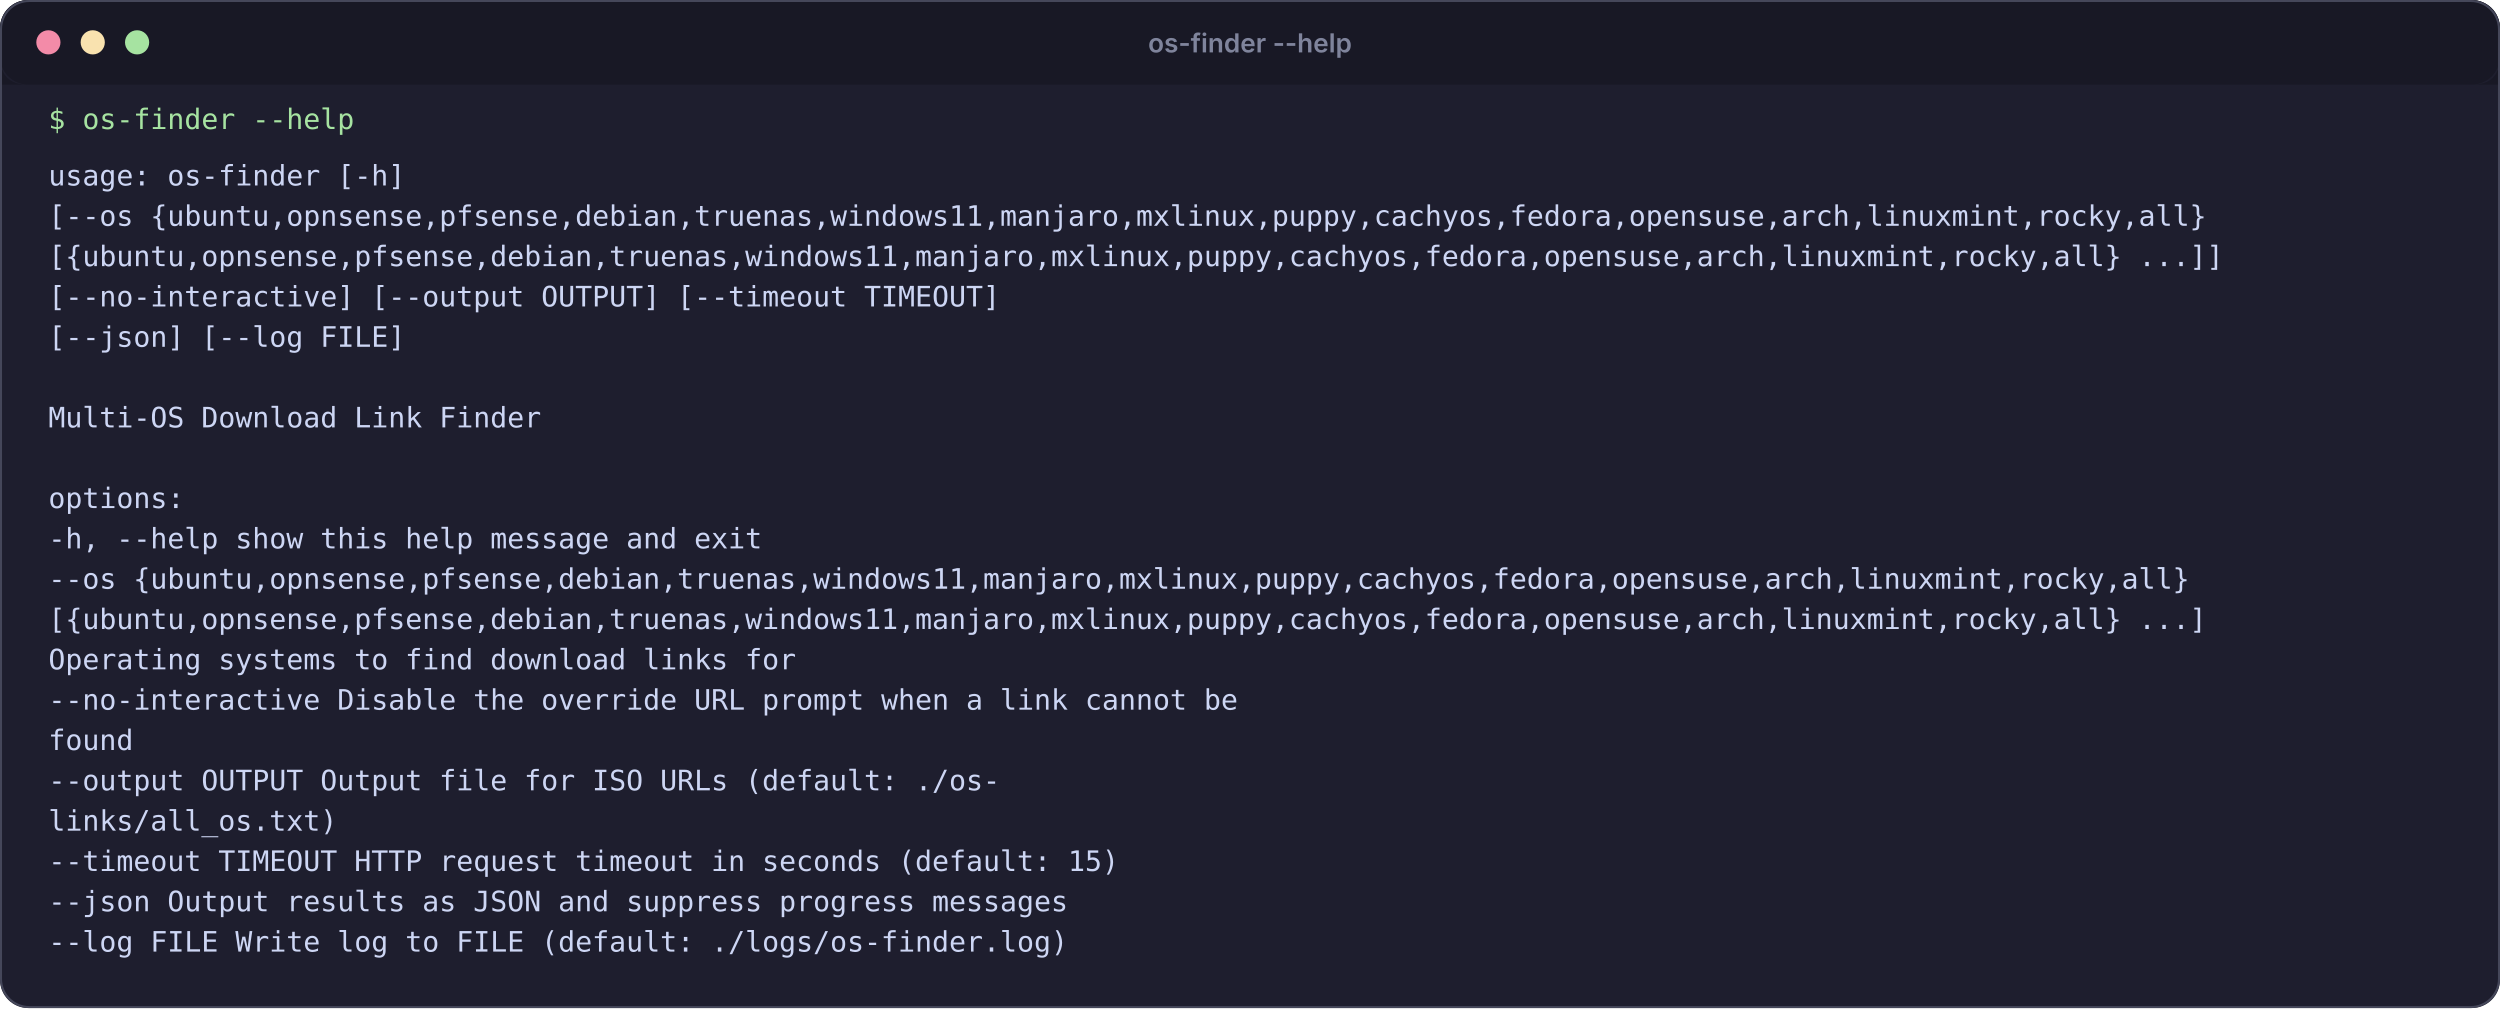
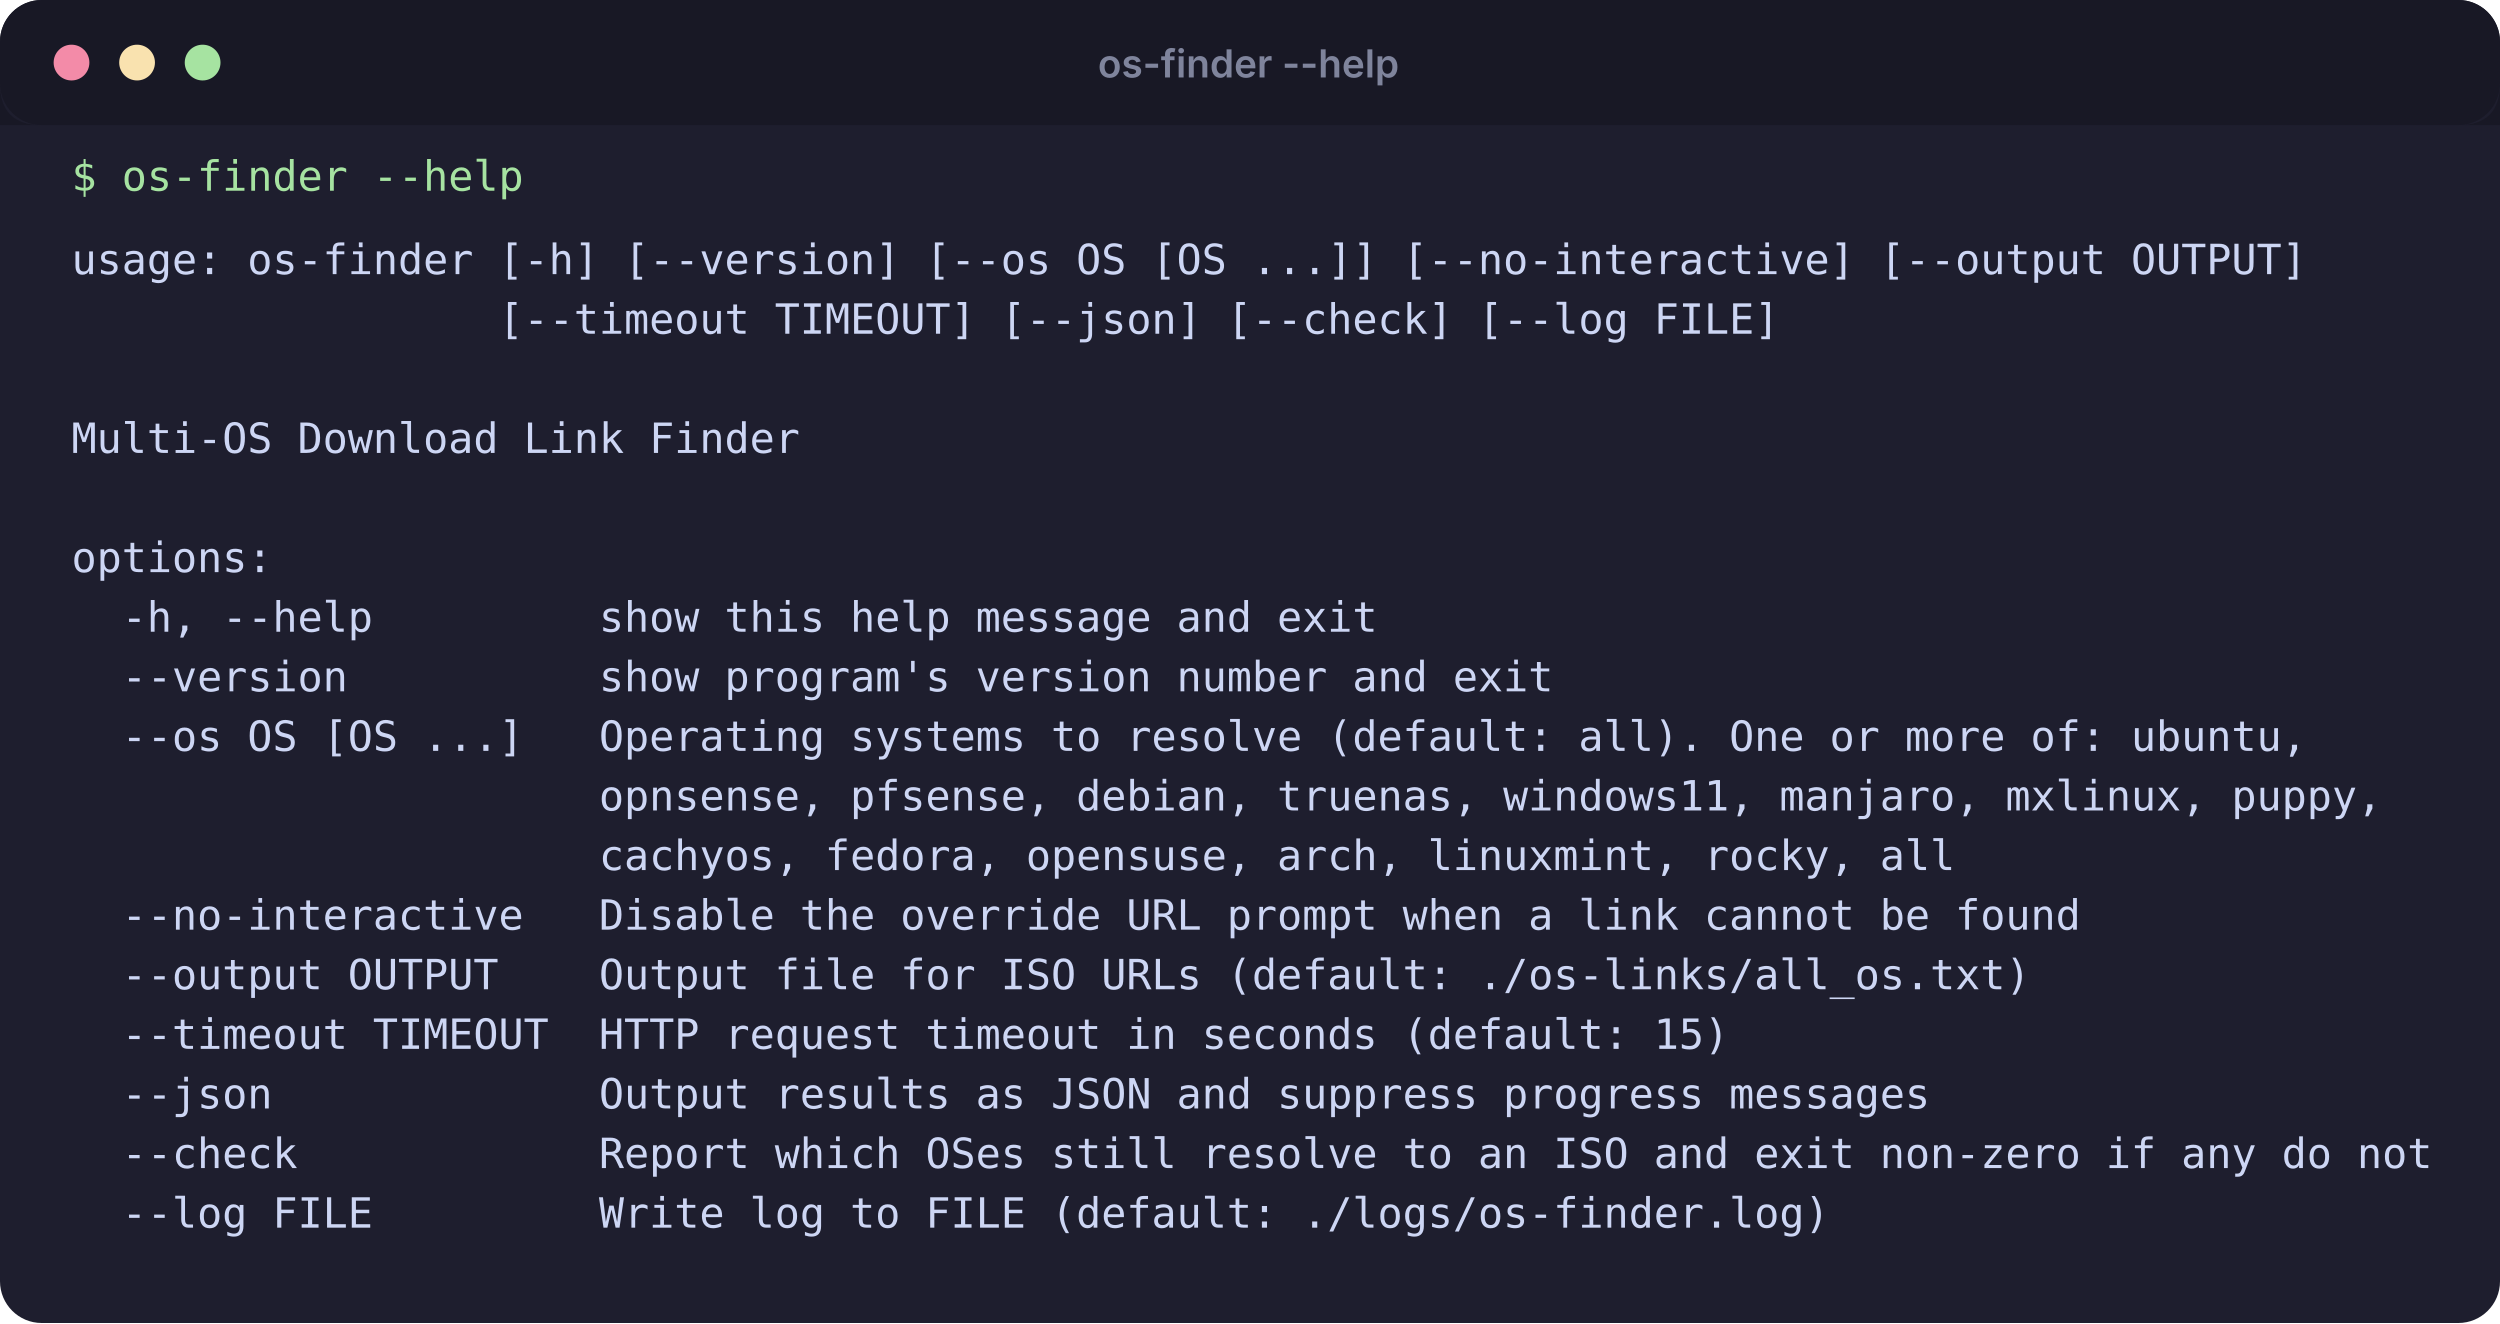
- <svg xmlns="http://www.w3.org/2000/svg" width="1240" height="500" viewBox="0 0 1240 500">
-   <rect width="1240" height="500" rx="14" fill="#1e1e2e" />
-   <rect x="0" y="0" width="1240" height="42" rx="14" fill="#181825" />
-   <path d="M0 28 Q0 42 14 42 H1226 Q1240 42 1240 28 V42 H0 Z" fill="#181825" />
+ <svg xmlns="http://www.w3.org/2000/svg" width="839" height="444" viewBox="0 0 839 444">
+   <rect width="839" height="444" rx="14" fill="#1e1e2e" />
+   <rect x="0" y="0" width="839" height="42" rx="14" fill="#181825" />
+   <path d="M0 28 Q0 42 14 42 H825 Q839 42 839 28 V42 H0 Z" fill="#181825" />
  <circle cx="24" cy="21" r="6" fill="#f38ba8" />
  <circle cx="46" cy="21" r="6" fill="#f9e2af" />
  <circle cx="68" cy="21" r="6" fill="#a6e3a1" />
-   <text x="620" y="26" text-anchor="middle" font-family="Inter, Arial, sans-serif" font-size="13" font-weight="600" fill="#7f849c">os-finder --help</text>
+   <text x="419" y="26" text-anchor="middle" font-family="Inter, Arial, sans-serif" font-size="13" font-weight="600" fill="#7f849c">os-finder --help</text>
  <text x="24" y="64" font-family="JetBrains Mono, Consolas, monospace" font-size="14" fill="#a6e3a1">$ os-finder --help</text>
-   <text x="24" y="92" font-family="JetBrains Mono, Consolas, monospace" font-size="14" fill="#cdd6f4">usage: os-finder [-h]</text>
-   <text x="24" y="112" font-family="JetBrains Mono, Consolas, monospace" font-size="14" fill="#cdd6f4">                 [--os {ubuntu,opnsense,pfsense,debian,truenas,windows11,manjaro,mxlinux,puppy,cachyos,fedora,opensuse,arch,linuxmint,rocky,all}</text>
-   <text x="24" y="132" font-family="JetBrains Mono, Consolas, monospace" font-size="14" fill="#cdd6f4">                       [{ubuntu,opnsense,pfsense,debian,truenas,windows11,manjaro,mxlinux,puppy,cachyos,fedora,opensuse,arch,linuxmint,rocky,all} ...]]</text>
-   <text x="24" y="152" font-family="JetBrains Mono, Consolas, monospace" font-size="14" fill="#cdd6f4">                 [--no-interactive] [--output OUTPUT] [--timeout TIMEOUT]</text>
-   <text x="24" y="172" font-family="JetBrains Mono, Consolas, monospace" font-size="14" fill="#cdd6f4">                 [--json] [--log FILE]</text>
-   <text x="24" y="192" font-family="JetBrains Mono, Consolas, monospace" font-size="14" fill="#cdd6f4" />
-   <text x="24" y="212" font-family="JetBrains Mono, Consolas, monospace" font-size="14" fill="#cdd6f4">Multi-OS Download Link Finder</text>
-   <text x="24" y="232" font-family="JetBrains Mono, Consolas, monospace" font-size="14" fill="#cdd6f4" />
-   <text x="24" y="252" font-family="JetBrains Mono, Consolas, monospace" font-size="14" fill="#cdd6f4">options:</text>
-   <text x="24" y="272" font-family="JetBrains Mono, Consolas, monospace" font-size="14" fill="#cdd6f4">  -h, --help            show this help message and exit</text>
-   <text x="24" y="292" font-family="JetBrains Mono, Consolas, monospace" font-size="14" fill="#cdd6f4">  --os {ubuntu,opnsense,pfsense,debian,truenas,windows11,manjaro,mxlinux,puppy,cachyos,fedora,opensuse,arch,linuxmint,rocky,all}</text>
-   <text x="24" y="312" font-family="JetBrains Mono, Consolas, monospace" font-size="14" fill="#cdd6f4">       [{ubuntu,opnsense,pfsense,debian,truenas,windows11,manjaro,mxlinux,puppy,cachyos,fedora,opensuse,arch,linuxmint,rocky,all} ...]</text>
-   <text x="24" y="332" font-family="JetBrains Mono, Consolas, monospace" font-size="14" fill="#cdd6f4">                        Operating systems to find download links for</text>
-   <text x="24" y="352" font-family="JetBrains Mono, Consolas, monospace" font-size="14" fill="#cdd6f4">  --no-interactive      Disable the override URL prompt when a link cannot be</text>
-   <text x="24" y="372" font-family="JetBrains Mono, Consolas, monospace" font-size="14" fill="#cdd6f4">                        found</text>
-   <text x="24" y="392" font-family="JetBrains Mono, Consolas, monospace" font-size="14" fill="#cdd6f4">  --output OUTPUT       Output file for ISO URLs (default: ./os-</text>
-   <text x="24" y="412" font-family="JetBrains Mono, Consolas, monospace" font-size="14" fill="#cdd6f4">                        links/all_os.txt)</text>
-   <text x="24" y="432" font-family="JetBrains Mono, Consolas, monospace" font-size="14" fill="#cdd6f4">  --timeout TIMEOUT     HTTP request timeout in seconds (default: 15)</text>
-   <text x="24" y="452" font-family="JetBrains Mono, Consolas, monospace" font-size="14" fill="#cdd6f4">  --json                Output results as JSON and suppress progress messages</text>
-   <text x="24" y="472" font-family="JetBrains Mono, Consolas, monospace" font-size="14" fill="#cdd6f4">  --log FILE            Write log to FILE (default: ./logs/os-finder.log)</text>
-   <rect x="0.5" y="0.5" width="1239" height="499" rx="14" fill="none" stroke="#45475a" />
+   <text x="24" y="92" font-family="JetBrains Mono, Consolas, monospace" font-size="14" fill="#cdd6f4" xml:space="preserve">usage: os-finder [-h] [--version] [--os OS [OS ...]] [--no-interactive] [--output OUTPUT]</text>
+   <text x="24" y="112" font-family="JetBrains Mono, Consolas, monospace" font-size="14" fill="#cdd6f4" xml:space="preserve">                 [--timeout TIMEOUT] [--json] [--check] [--log FILE]</text>
+   <text x="24" y="132" font-family="JetBrains Mono, Consolas, monospace" font-size="14" fill="#cdd6f4" xml:space="preserve" />
+   <text x="24" y="152" font-family="JetBrains Mono, Consolas, monospace" font-size="14" fill="#cdd6f4" xml:space="preserve">Multi-OS Download Link Finder</text>
+   <text x="24" y="172" font-family="JetBrains Mono, Consolas, monospace" font-size="14" fill="#cdd6f4" xml:space="preserve" />
+   <text x="24" y="192" font-family="JetBrains Mono, Consolas, monospace" font-size="14" fill="#cdd6f4" xml:space="preserve">options:</text>
+   <text x="24" y="212" font-family="JetBrains Mono, Consolas, monospace" font-size="14" fill="#cdd6f4" xml:space="preserve">  -h, --help         show this help message and exit</text>
+   <text x="24" y="232" font-family="JetBrains Mono, Consolas, monospace" font-size="14" fill="#cdd6f4" xml:space="preserve">  --version          show program's version number and exit</text>
+   <text x="24" y="252" font-family="JetBrains Mono, Consolas, monospace" font-size="14" fill="#cdd6f4" xml:space="preserve">  --os OS [OS ...]   Operating systems to resolve (default: all). One or more of: ubuntu,</text>
+   <text x="24" y="272" font-family="JetBrains Mono, Consolas, monospace" font-size="14" fill="#cdd6f4" xml:space="preserve">                     opnsense, pfsense, debian, truenas, windows11, manjaro, mxlinux, puppy,</text>
+   <text x="24" y="292" font-family="JetBrains Mono, Consolas, monospace" font-size="14" fill="#cdd6f4" xml:space="preserve">                     cachyos, fedora, opensuse, arch, linuxmint, rocky, all</text>
+   <text x="24" y="312" font-family="JetBrains Mono, Consolas, monospace" font-size="14" fill="#cdd6f4" xml:space="preserve">  --no-interactive   Disable the override URL prompt when a link cannot be found</text>
+   <text x="24" y="332" font-family="JetBrains Mono, Consolas, monospace" font-size="14" fill="#cdd6f4" xml:space="preserve">  --output OUTPUT    Output file for ISO URLs (default: ./os-links/all_os.txt)</text>
+   <text x="24" y="352" font-family="JetBrains Mono, Consolas, monospace" font-size="14" fill="#cdd6f4" xml:space="preserve">  --timeout TIMEOUT  HTTP request timeout in seconds (default: 15)</text>
+   <text x="24" y="372" font-family="JetBrains Mono, Consolas, monospace" font-size="14" fill="#cdd6f4" xml:space="preserve">  --json             Output results as JSON and suppress progress messages</text>
+   <text x="24" y="392" font-family="JetBrains Mono, Consolas, monospace" font-size="14" fill="#cdd6f4" xml:space="preserve">  --check            Report which OSes still resolve to an ISO and exit non-zero if any do not</text>
+   <text x="24" y="412" font-family="JetBrains Mono, Consolas, monospace" font-size="14" fill="#cdd6f4" xml:space="preserve">  --log FILE         Write log to FILE (default: ./logs/os-finder.log)</text>
</svg>
